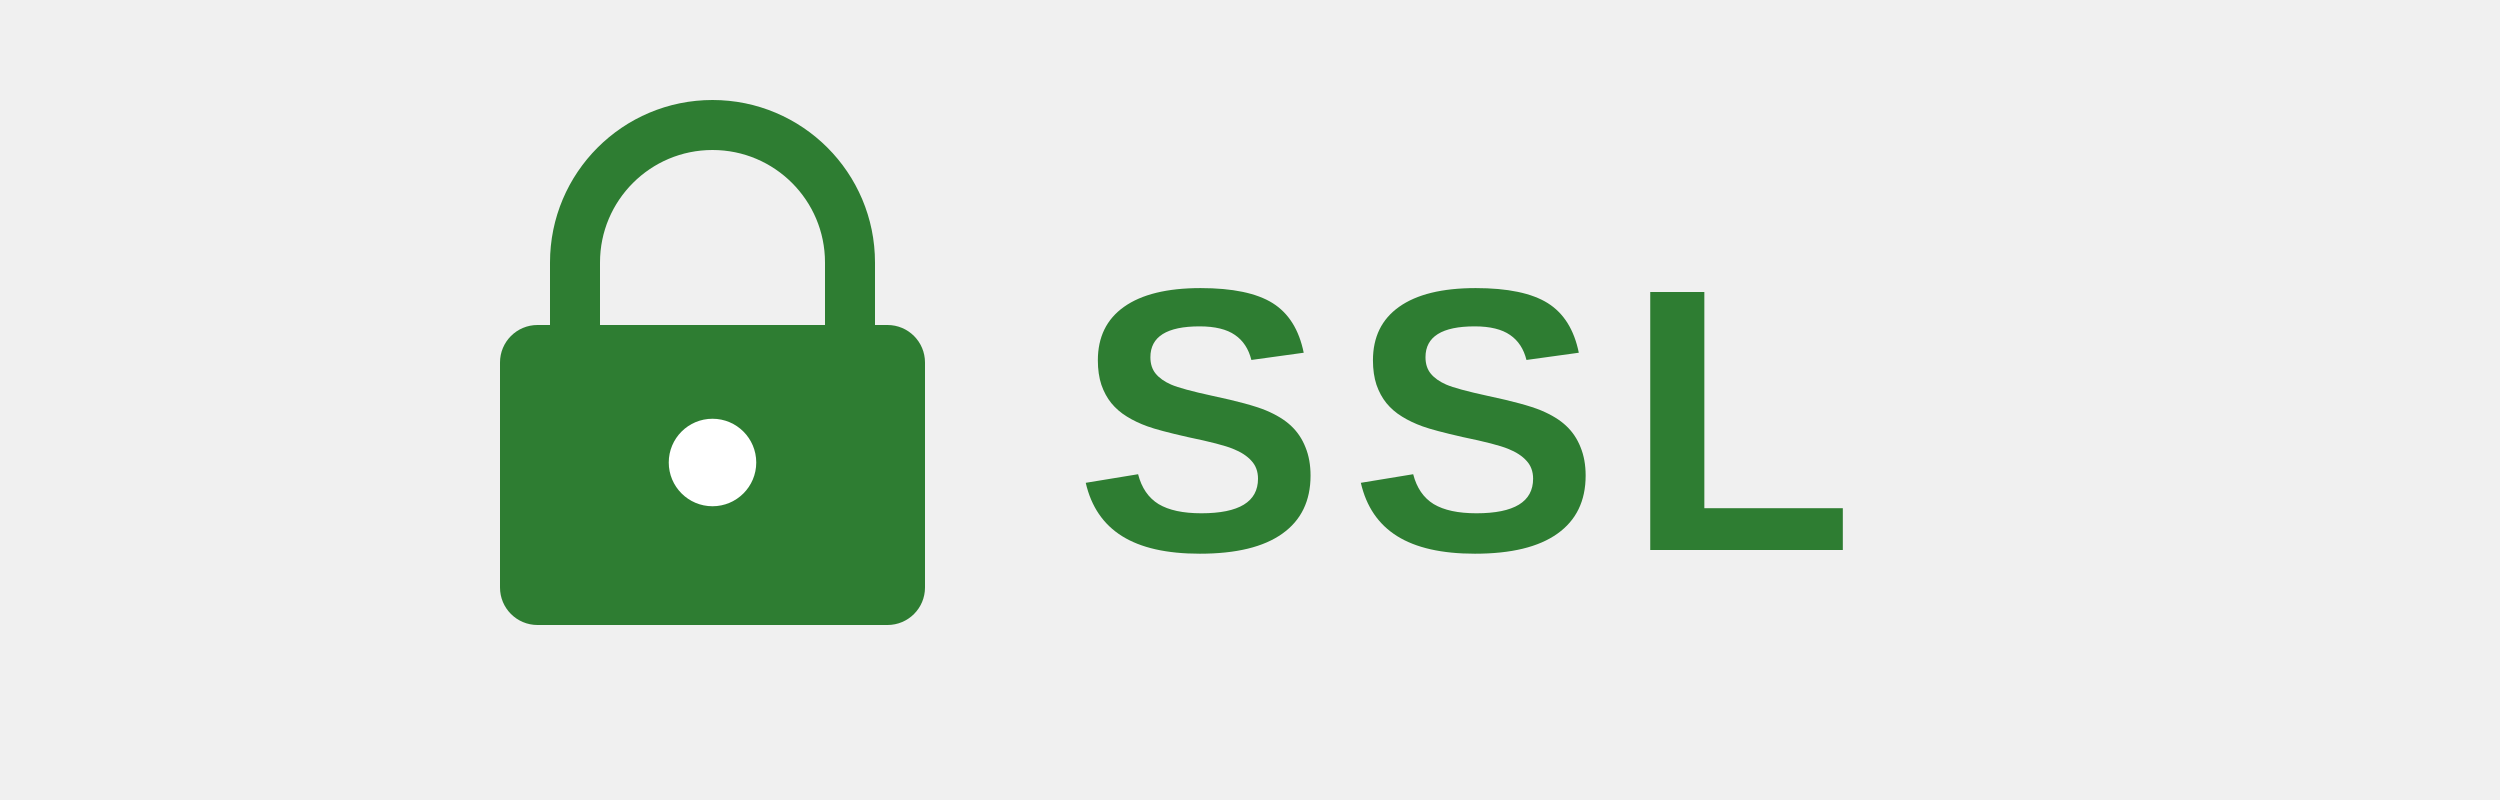
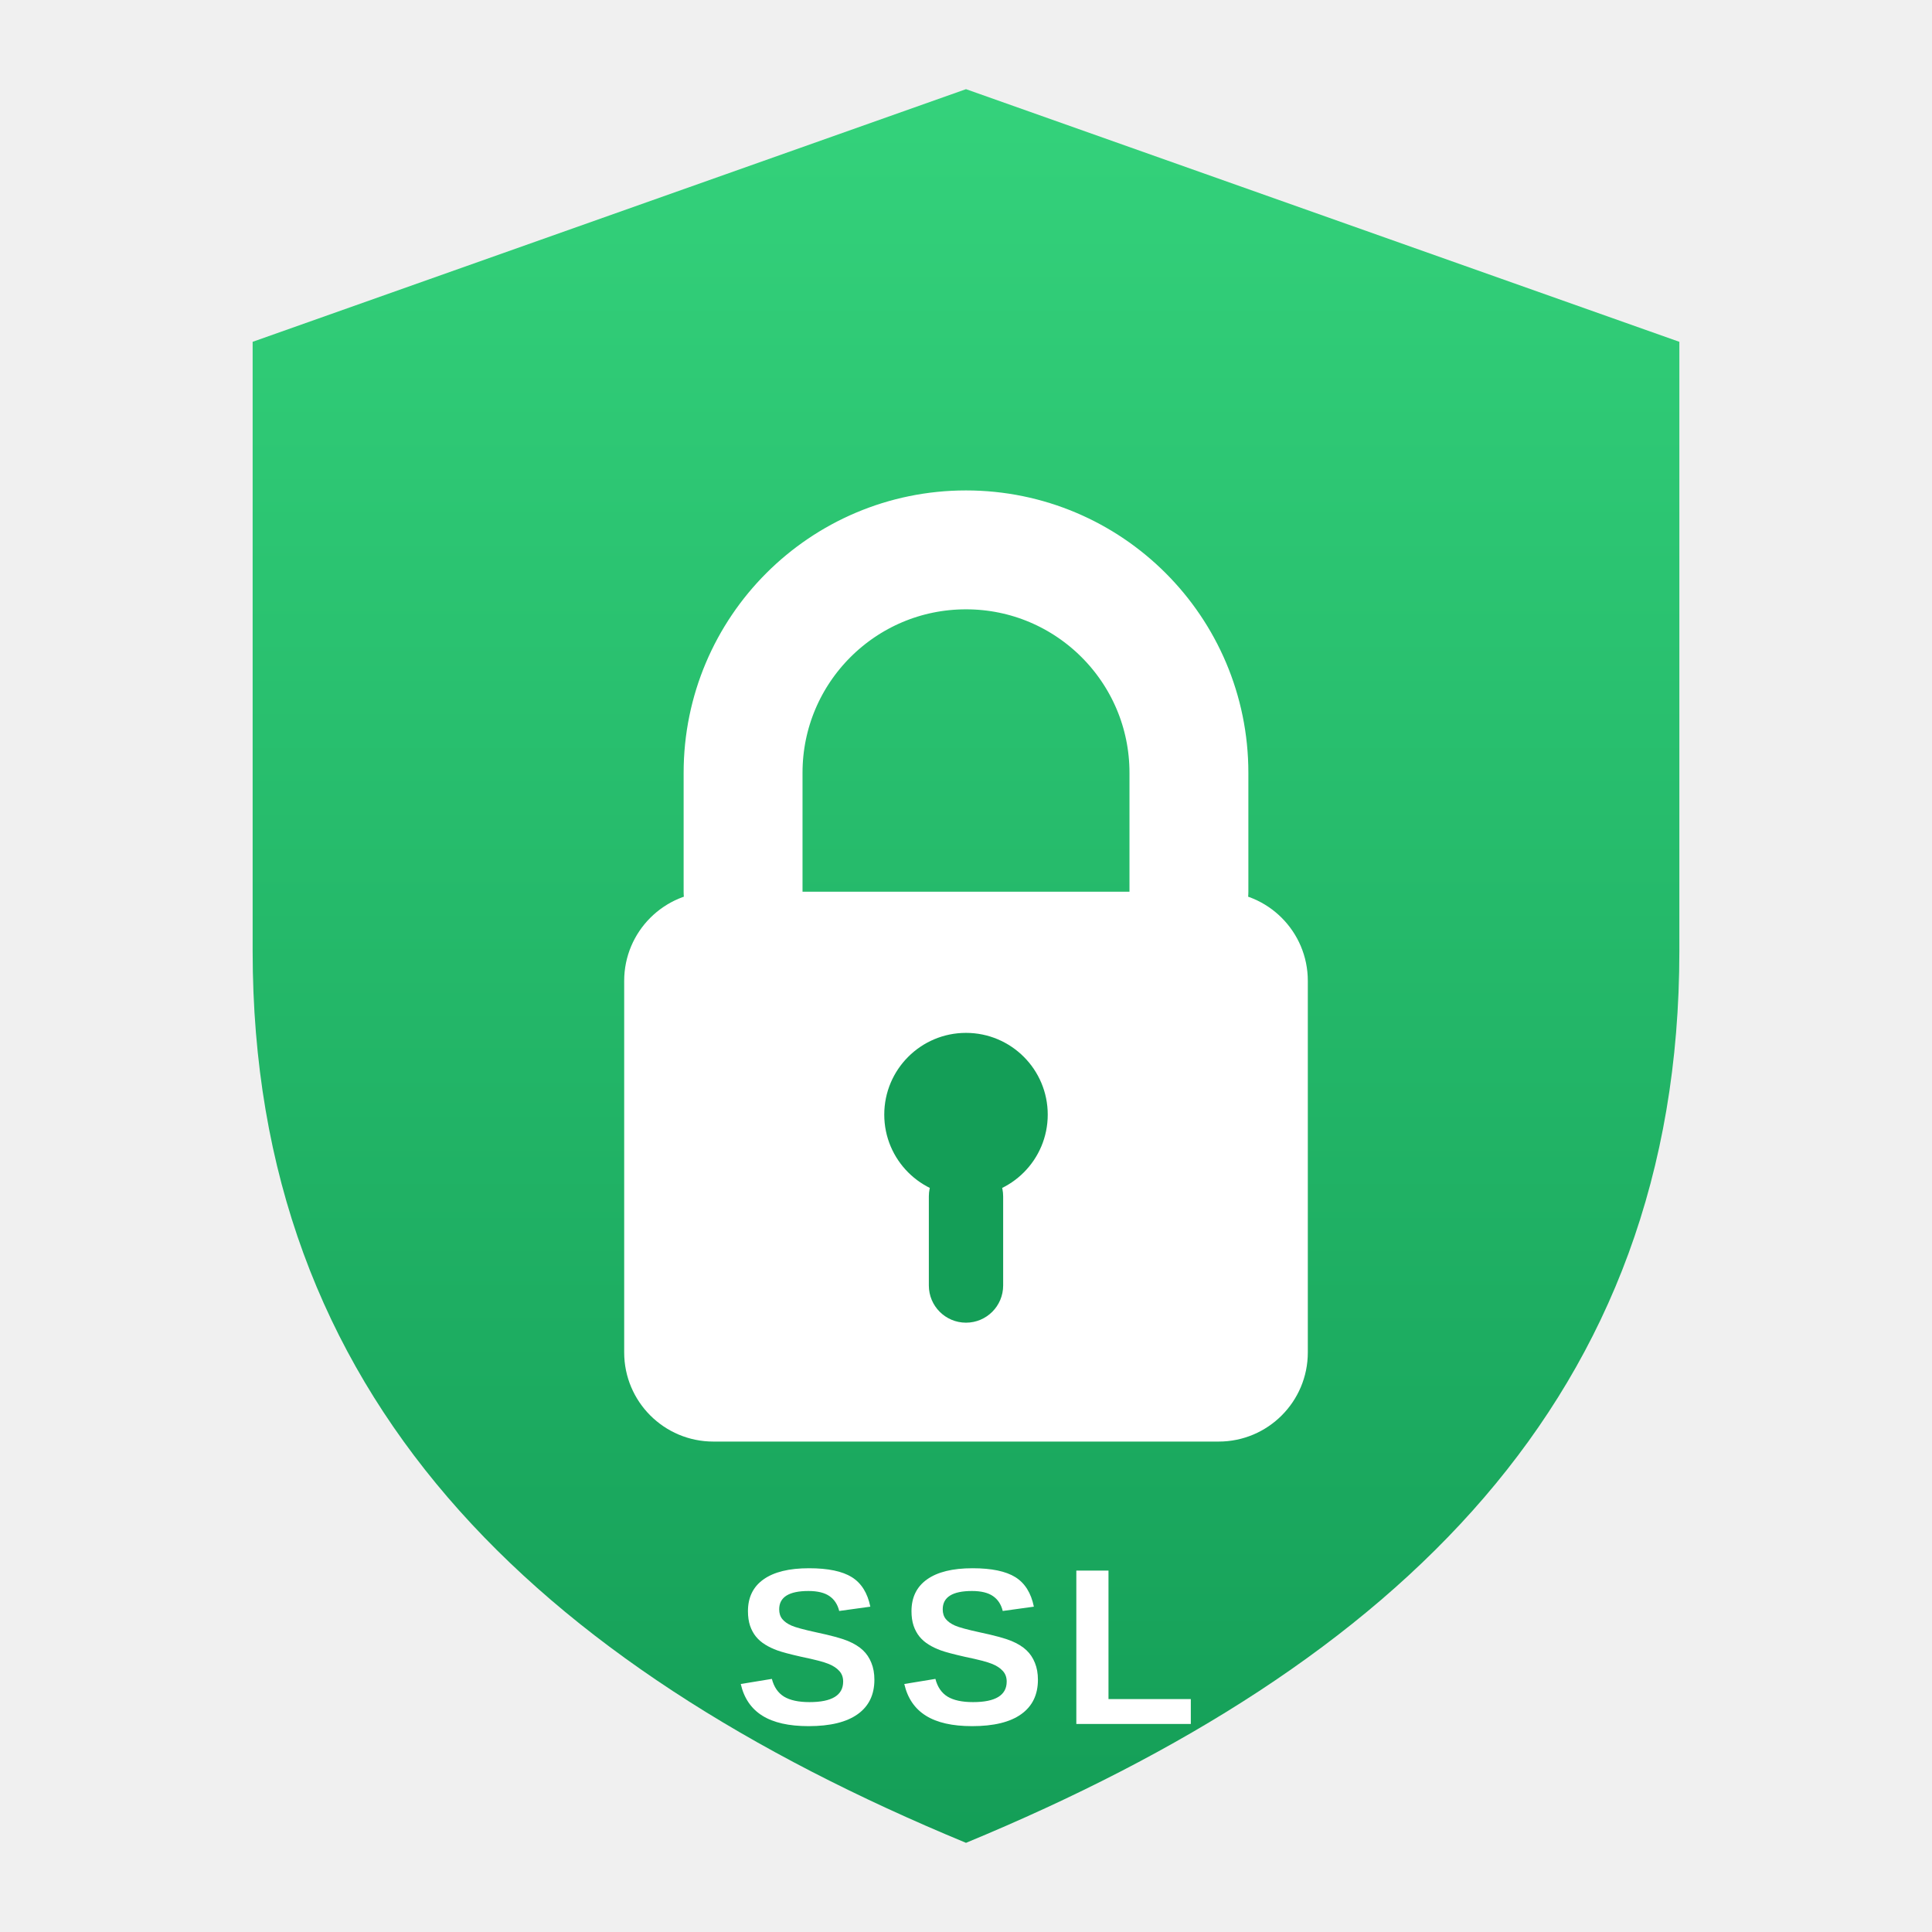
- <svg xmlns="http://www.w3.org/2000/svg" viewBox="0 0 200 64">
-   <rect x="40" y="26" width="34" height="24" rx="3" fill="#2E7D32" />
-   <path d="M46 26v-5a11 11 0 0 1 22 0v5" fill="none" stroke="#2E7D32" stroke-width="4" />
-   <circle cx="57" cy="37" r="3.5" fill="#fff" />
-   <text x="86" y="44" font-family="Arial,Helvetica,sans-serif" font-weight="800" font-size="30" letter-spacing="2" fill="#2E7D32">SSL</text>
+ <svg xmlns="http://www.w3.org/2000/svg" viewBox="0 0 260 260" fill="none">
+   <defs>
+     <linearGradient id="sslg" x1="0" y1="0" x2="0" y2="1">
+       <stop offset="0" stop-color="#34d27b" />
+       <stop offset="1" stop-color="#149e57" />
+     </linearGradient>
+   </defs>
+   <path d="M130 12 L226 46 V128 C226 188 188 224 130 248 C72 224 34 188 34 128 V46 Z" fill="url(#sslg)" />
+   <rect x="84" y="120" width="92" height="74" rx="12" fill="#ffffff" />
+   <path d="M100 120 V104 a30 30 0 0 1 60 0 V120" stroke="#ffffff" stroke-width="16" fill="none" stroke-linecap="round" />
+   <circle cx="130" cy="150" r="11" fill="#149e57" />
+   <rect x="125" y="156" width="10" height="22" rx="5" fill="#149e57" />
+   <text x="130" y="232" text-anchor="middle" font-family="Arial, Helvetica, sans-serif" font-weight="700" font-size="30" fill="#ffffff" letter-spacing="2">SSL</text>
</svg>
